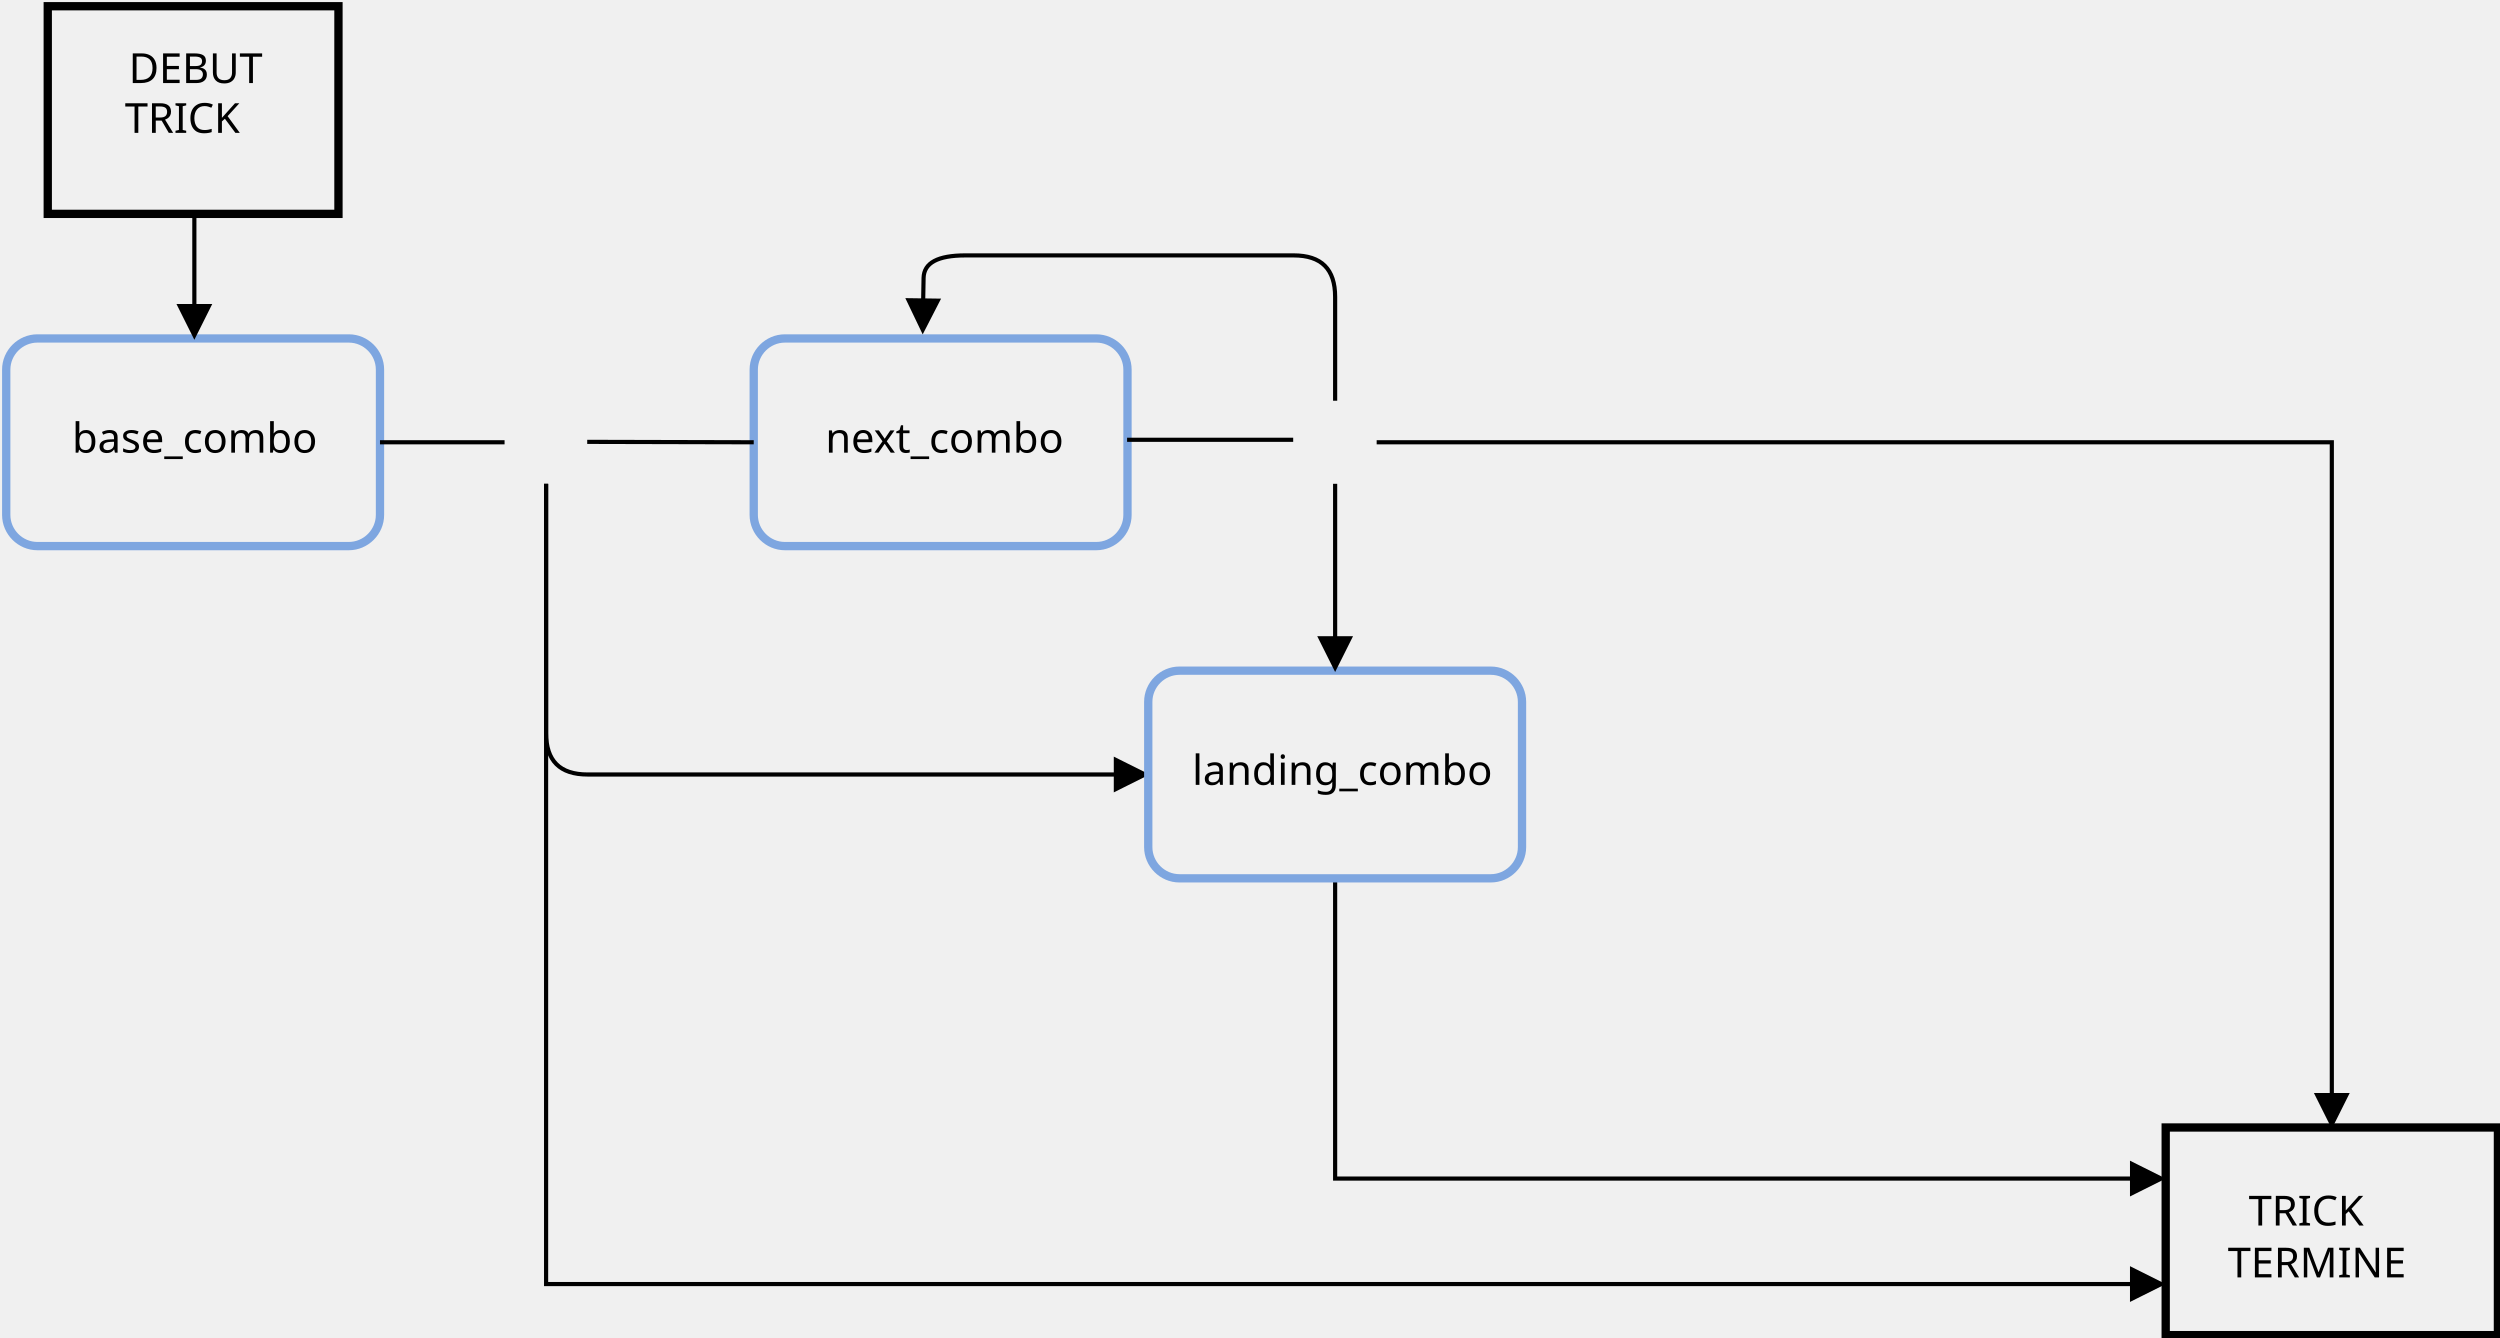
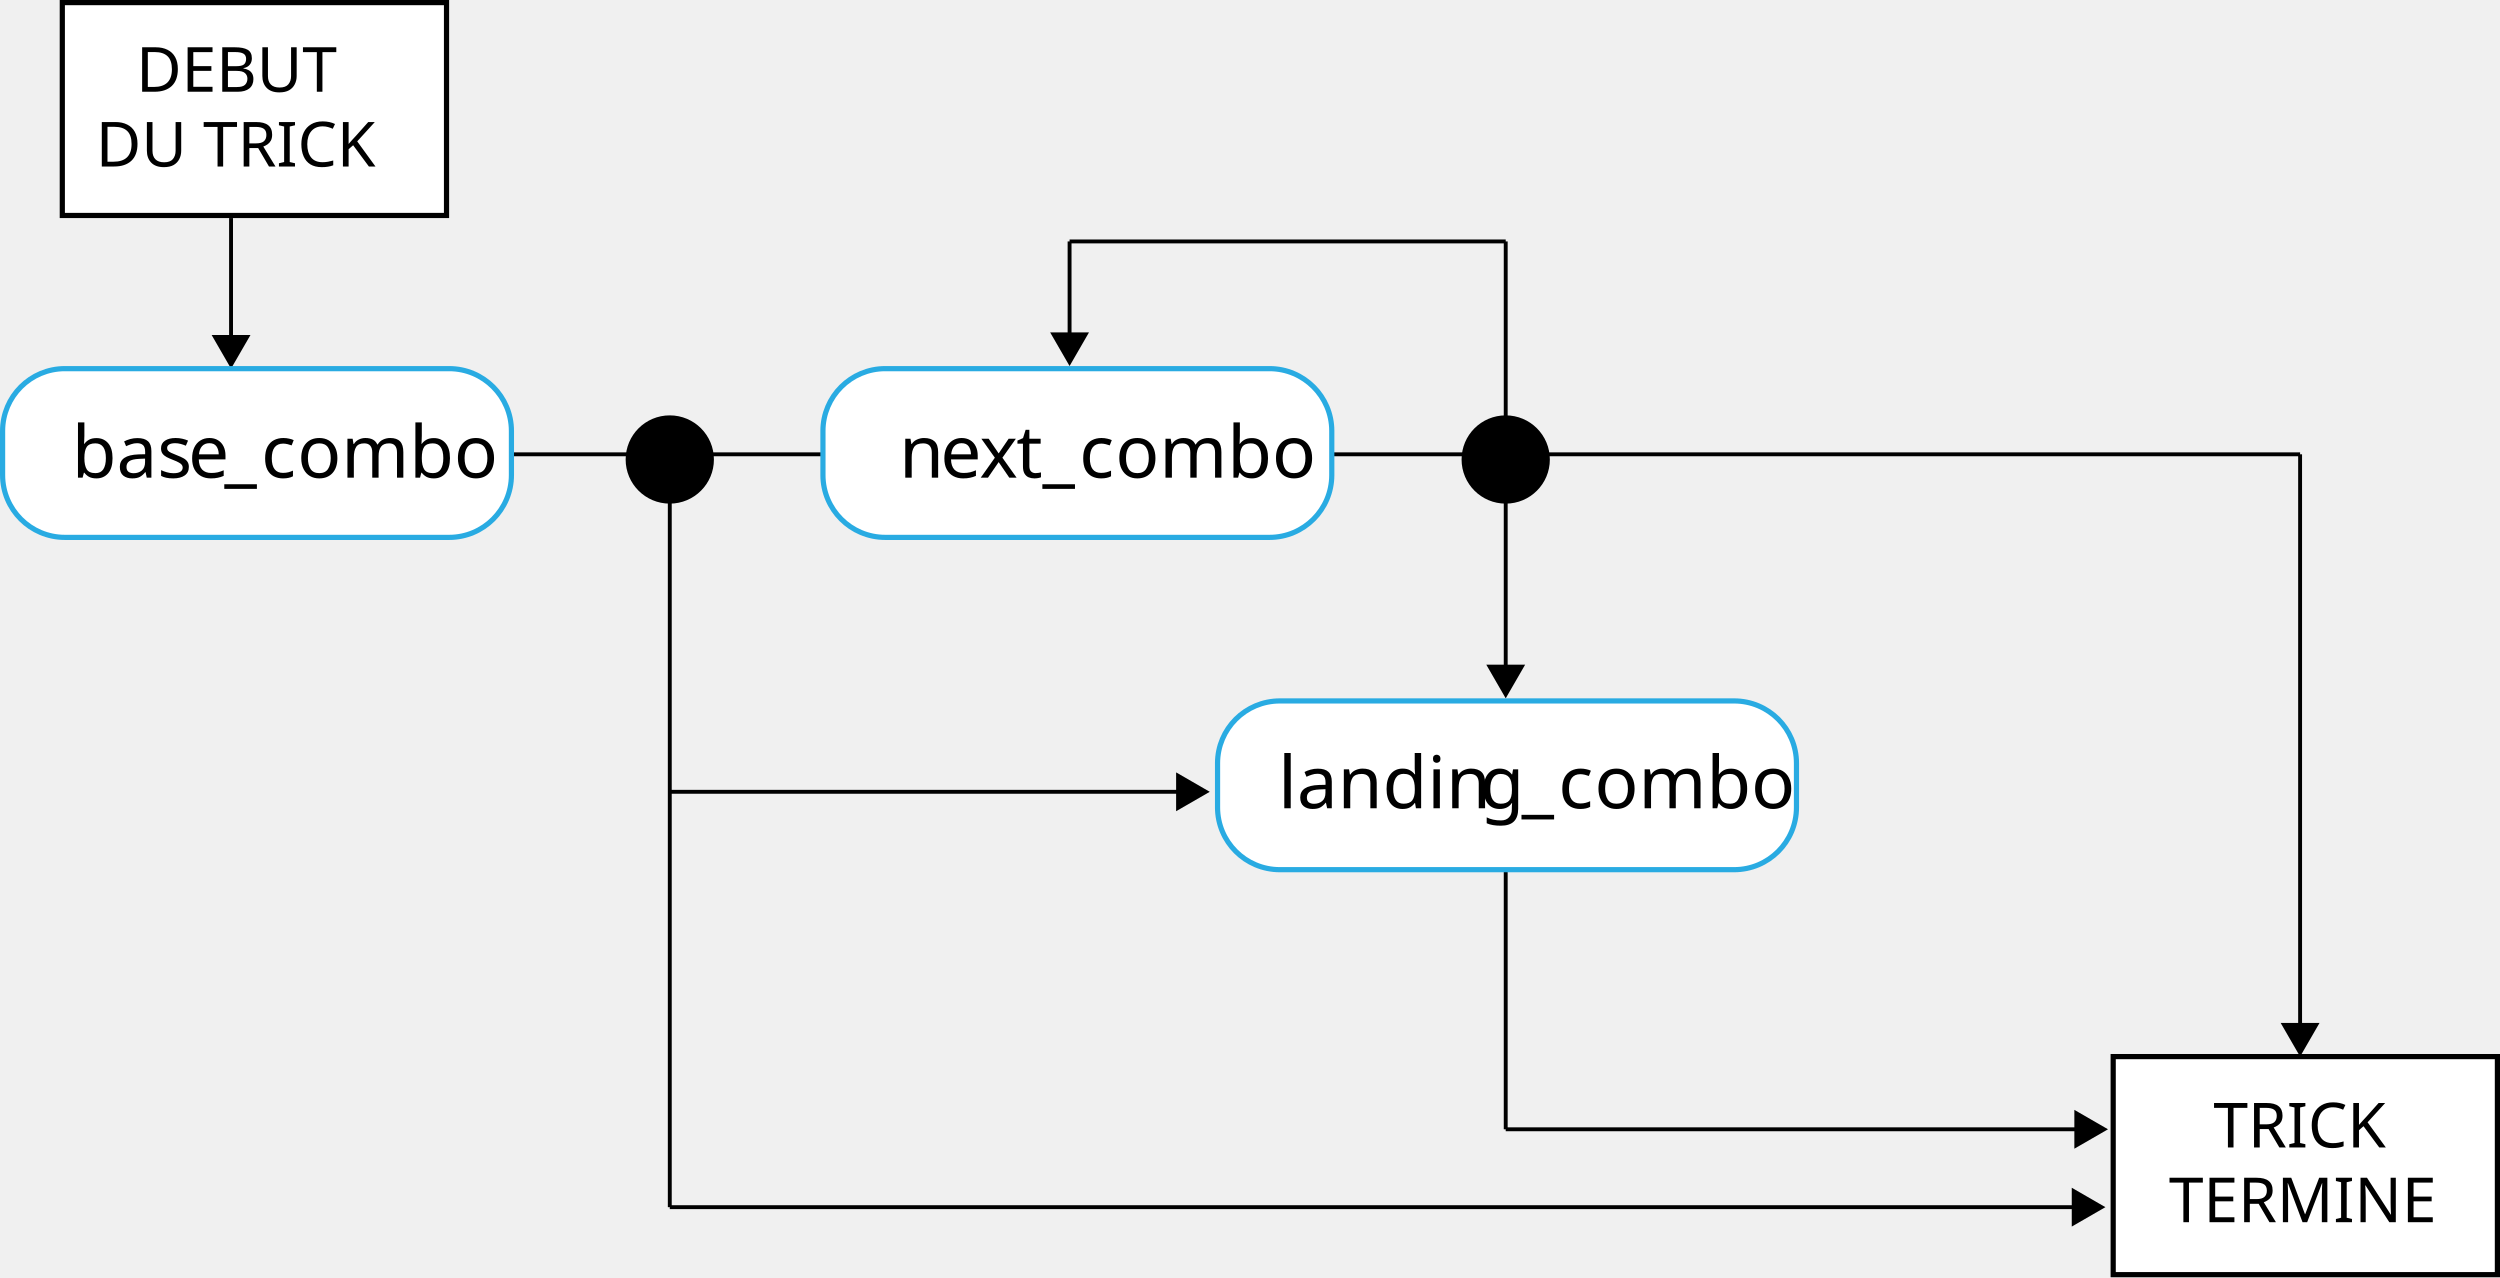
- <svg xmlns="http://www.w3.org/2000/svg" version="1.1" id="Layer_1" x="0px" y="0px" viewBox="0 0 602 322" style="enable-background:new 0 0 602 322;" xml:space="preserve">
-   <defs id="defs93">
- 	
- 	
- 	
- 	
- 	
- 	
- 	
- 	
- 	
- 	
- 
- 		
- 		
- 	</defs>
-   <style type="text/css" id="style2">
- 	.st0{fill:none;stroke:#7EA6E0;stroke-width:2;}
- 	.st1{font-family:'ArialMT';}
- 	.st2{font-size:10px;}
- 	.st3{fill:none;stroke:#000000;stroke-miterlimit:10;}
- 	.st4{stroke:#000000;stroke-miterlimit:10;}
- 	.st5{stroke:#000000;stroke-width:2;}
- 	.st6{fill:none;stroke:#000000;stroke-width:2;}
- </style>
-   <path style="fill:none;stroke:#7ea6e0;stroke-width:2" id="path4" d="m 9,81.5 h 75 c 4.1,0 7.5,3.4 7.5,7.5 v 35 c 0,4.1 -3.4,7.5 -7.5,7.5 H 9 c -4.1,0 -7.5,-3.4 -7.5,-7.5 V 89 c 0,-4.1 3.4,-7.5 7.5,-7.5 z" class="st0" pointer-events="none" />
-   <g id="g8" transform="translate(0.5,0.5)">
-     <text style="font-size:10px;font-family:ArialMT" id="text6" class="st1 st2" transform="translate(16.8696,108.5)">base_combo</text>
+ <svg xmlns="http://www.w3.org/2000/svg" viewBox="0 0 481.5 246">
+   <defs>
+     <style>.cls-1{fill:none;stroke:#000;stroke-width:0.75px;}.cls-1,.cls-4{stroke-miterlimit:10;}.cls-2,.cls-4{fill:#fff;}.cls-3{font-size:12px;}.cls-3,.cls-5{font-family:IBMPlexSans, IBM Plex Sans;}.cls-4{stroke:#29abe2;}.cls-5{font-size:14px;}.cls-6{letter-spacing:-0.05em;}.cls-7{letter-spacing:-0.06em;}.cls-8{letter-spacing:-0.01em;}.cls-9{letter-spacing:-0.01em;}.cls-10{letter-spacing:0em;}.cls-11{letter-spacing:0.01em;}.cls-12{letter-spacing:0.05em;}.cls-13{letter-spacing:-0.06em;}</style>
+   </defs>
+   <g id="line_from_base_to_trick_complete" data-name="line from base to trick complete">
+     <line class="cls-1" x1="98" y1="87.5" x2="443" y2="87.5" />
+     <line class="cls-1" x1="443" y1="87.5" x2="443" y2="198.12" />
+     <polygon points="439.26 197.02 443 203.5 446.74 197.02 439.26 197.02" />
  </g>
-   <path style="fill:none;stroke:#7ea6e0;stroke-width:2" id="path10" d="m 189,81.5 h 75 c 4.1,0 7.5,3.4 7.5,7.5 v 35 c 0,4.1 -3.4,7.5 -7.5,7.5 h -75 c -4.1,0 -7.5,-3.4 -7.5,-7.5 V 89 c 0,-4.1 3.4,-7.5 7.5,-7.5 z" class="st0" pointer-events="none" />
-   <g id="g14" transform="translate(0.5,0.5)">
-     <text style="font-size:10px;font-family:ArialMT" id="text12" class="st1 st2" transform="translate(198.2612,108.5)">next_combo</text>
+   <g id="trick_complete" data-name="trick complete">
+     <rect class="cls-2" x="407" y="203.5" width="74" height="42" />
+     <path d="M491,208v41H418V208h73m1-1H417v43h75V207Z" transform="translate(-10.5 -4)" />
+     <text x="-10.5" y="-4" />
+     <text class="cls-3" transform="translate(426.3 221)">TRICK<tspan x="-8.58" y="14.4">TERMINE</tspan>
+     </text>
  </g>
-   <g id="g42" pointer-events="none" transform="translate(0.5,0.5)">
-     <g id="g38">
-       <g id="g24">
-         <path style="fill:none;stroke:#000000;stroke-miterlimit:10" id="path16" d="M 131,116 V 308.7 H 512.9" class="st3" />
-         <path style="stroke:#000000;stroke-miterlimit:10" id="path18" d="m 519.9,308.7 -7,3.5 v -7 z" class="st4" />
-         <path style="fill:none;stroke:#000000;stroke-miterlimit:10" id="path20" d="m 131,116 v 60 c 0,6.7 3.3,10 10,10 h 127.2" class="st3" />
-         <path style="stroke:#000000;stroke-miterlimit:10" id="path22" d="m 275.2,186 -7,3.5 v -7 z" class="st4" />
-       </g>
-       <circle style="stroke:#000000;stroke-width:2" id="circle26" r="0" cy="106" cx="131" class="st5" />
-       <g id="g36">
-         <path style="fill:none;stroke:#000000;stroke-miterlimit:10" id="path28" d="m 321,211.3 v 72 h 191.9" class="st3" />
-         <path style="stroke:#000000;stroke-miterlimit:10" id="path30" d="m 519.9,283.3 -7,3.5 v -7 z" class="st4" />
-         <path style="fill:none;stroke:#000000;stroke-miterlimit:10" id="path32" d="M 331,106 H 561 V 263.2" class="st3" />
-         <path style="stroke:#000000;stroke-miterlimit:10" id="path34" d="m 561,270.2 -3.5,-7 h 7 z" class="st4" />
-       </g>
-     </g>
-     <path style="fill:none;stroke:#7ea6e0;stroke-width:2" id="path40" d="m 283.5,161 h 75 c 4.1,0 7.5,3.4 7.5,7.5 v 35 c 0,4.1 -3.4,7.5 -7.5,7.5 h -75 c -4.1,0 -7.5,-3.4 -7.5,-7.5 v -35 c 0,-4.1 3.4,-7.5 7.5,-7.5 z" class="st0" />
+   <g id="left_black_dot" data-name="left black dot">
+     <circle cx="129" cy="88.5" r="8.5" />
  </g>
-   <g id="g46" transform="translate(0.5,0.5)">
-     <text style="font-size:10px;font-family:ArialMT" id="text44" class="st1 st2" transform="translate(286.5864,188.5)">landing_combo</text>
+   <g id="right_black_dot" data-name="right black dot">
+     <circle cx="290" cy="88.5" r="8.5" />
  </g>
-   <rect style="fill:none;stroke:#000000;stroke-width:2" id="rect48" height="50" width="80" class="st6" pointer-events="none" y="271.5" x="521.5" />
-   <text class="st1 st2" id="text52" x="561.831" y="295.102" style="font-style:normal;font-variant:normal;font-weight:normal;font-stretch:normal;font-size:10px;font-family:ArialMT;-inkscape-font-specification:'ArialMT, Normal';font-variant-ligatures:normal;font-variant-caps:normal;font-variant-numeric:normal;font-feature-settings:normal;text-align:center;writing-mode:lr-tb;text-anchor:middle">
-     <tspan id="tspan143" x="561.831" y="295.102">TRICK</tspan>
-     <tspan id="tspan145" x="561.831" y="307.602">TERMINE</tspan>
-   </text>
-   <g id="g80" pointer-events="none" transform="translate(0.5,0.5)">
-     <path style="fill:none;stroke:#000000;stroke-miterlimit:10" id="path56" d="m 91,106 h 30" class="st3" />
-     <path style="fill:none;stroke:#000000;stroke-miterlimit:10" id="path58" d="M 140.9,105.9 181,106" class="st3" />
-     <circle style="stroke:#000000;stroke-width:2" id="circle60" r="0" cy="106" cx="321" class="st5" />
-     <g id="g76">
-       <path style="fill:none;stroke:#000000;stroke-miterlimit:10" id="path62" d="m 270.9,105.4 h 40" class="st3" />
-       <path style="fill:none;stroke:#000000;stroke-miterlimit:10" id="path64" d="M 321,96 V 71 c 0,-6.7 -3.3,-10 -10,-10 h -79 c -6.7,0 -10,1.8 -10.1,5.4 l -0.1,5.4" class="st3" />
-       <path style="stroke:#000000;stroke-miterlimit:10" id="path66" d="m 221.7,78.9 -3.4,-7.1 7,0.1 z" class="st4" />
-       <path style="fill:none;stroke:#000000;stroke-miterlimit:10" id="path68" d="M 321,153.2 V 116" class="st3" />
-       <path style="stroke:#000000;stroke-miterlimit:10" id="path70" d="m 321,160.2 -3.5,-7 h 7 z" class="st4" />
-       <path style="fill:none;stroke:#000000;stroke-miterlimit:10" id="path72" d="M 46.3,51.3 V 73.2" class="st3" />
-       <path style="stroke:#000000;stroke-miterlimit:10" id="path74" d="m 46.3,80.2 -3.5,-7 h 7 z" class="st4" />
-     </g>
-     <rect style="fill:none;stroke:#000000;stroke-width:2" id="rect78" height="50" width="70" class="st6" y="1" x="11" />
+   <g id="line_from_trick_start_to_base" data-name="line from trick start to base">
+     <line class="cls-1" x1="44.5" y1="42" x2="44.5" y2="65.62" />
+     <polygon points="40.76 64.52 44.5 71 48.24 64.52 40.76 64.52" />
  </g>
-   <g id="g86" transform="translate(0.5,0.5)">
-     <text style="font-size:10px;font-family:ArialMT" id="text82" class="st1 st2" transform="translate(30.5,19.5)">DEBUT</text>
-     <text style="font-size:10px;font-family:ArialMT" id="text84" class="st1 st2" transform="translate(29.5723,31.5)">TRICK</text>
+   <g id="line_from_left_black_dot_to_trick_complete" data-name="line from left black dot to trick complete">
+     <line class="cls-1" x1="400.12" y1="232.5" x2="129" y2="232.5" />
+     <polygon points="399.02 228.76 405.5 232.5 399.02 236.24 399.02 228.76" />
+     <line class="cls-1" x1="129" y1="94.5" x2="129" y2="232.5" />
+   </g>
+   <g id="left_line_to_landing" data-name="left line to landing">
+     <line class="cls-1" x1="129" y1="152.5" x2="227.62" y2="152.5" />
+     <polygon points="226.52 156.24 233 152.5 226.52 148.76 226.52 156.24" />
+   </g>
+   <g id="top_line_to_landing" data-name="top line to landing">
+     <line class="cls-1" x1="290" y1="92.5" x2="290" y2="129.12" />
+     <polygon points="286.26 128.02 290 134.5 293.74 128.02 286.26 128.02" />
+   </g>
+   <g id="line_from_landing_to_complete" data-name="line from landing to complete">
+     <line class="cls-1" x1="400.62" y1="217.5" x2="290" y2="217.5" />
+     <polygon points="399.52 213.76 406 217.5 399.52 221.24 399.52 213.76" />
+     <line class="cls-1" x1="290" y1="167.5" x2="290" y2="217.5" />
+   </g>
+   <g id="Layer_16" data-name="Layer 16">
+     <line class="cls-1" x1="290" y1="82.5" x2="290" y2="46.5" />
+     <line class="cls-1" x1="290" y1="46.5" x2="206" y2="46.5" />
+     <line class="cls-1" x1="206" y1="46.5" x2="206" y2="65.12" />
+     <polygon points="202.26 64.02 206 70.5 209.74 64.02 202.26 64.02" />
+   </g>
+   <g id="base_combo" data-name="base combo">
+     <rect class="cls-4" x="0.5" y="71" width="98" height="32.5" rx="12" ry="12" />
+     <text class="cls-5" transform="translate(13.83 92)">bas<tspan class="cls-6" x="22.41" y="0">e</tspan>
+       <tspan class="cls-7" x="29.4" y="0">_</tspan>
+       <tspan class="cls-8" x="36.47" y="0">c</tspan>
+       <tspan x="43.43" y="0">ombo</tspan>
+     </text>
+   </g>
+   <g id="next_combo" data-name="next combo">
+     <rect class="cls-4" x="158.5" y="71" width="98" height="32.5" rx="12" ry="12" />
+     <text class="cls-5" transform="translate(173.17 92)">n<tspan class="cls-9" x="7.95" y="0">e</tspan>
+       <tspan class="cls-10" x="15.47" y="0">x</tspan>
+       <tspan class="cls-11" x="22.57" y="0">t</tspan>
+       <tspan class="cls-7" x="27.62" y="0">_</tspan>
+       <tspan class="cls-8" x="34.69" y="0">c</tspan>
+       <tspan x="41.65" y="0">ombo</tspan>
+     </text>
+   </g>
+   <g id="landing_combo" data-name="landing combo">
+     <rect class="cls-4" x="234.5" y="135" width="111.5" height="32.5" rx="12" ry="12" />
+     <text class="cls-5" transform="translate(246.17 155.67)">landin<tspan class="cls-12" x="38.81" y="0">g</tspan>
+       <tspan class="cls-13" x="46.9" y="0">_</tspan>
+       <tspan class="cls-8" x="53.97" y="0">c</tspan>
+       <tspan x="60.93" y="0">ombo</tspan>
+     </text>
+   </g>
+   <g id="trick_start" data-name="trick start">
+     <rect class="cls-2" x="12" y="0.5" width="74" height="41" />
+     <path d="M96,5V45H23V5H96m1-1H22V46H97V4Z" transform="translate(-10.5 -4)" />
+     <text class="cls-3" transform="translate(26.22 17.67)">DEBUT<tspan x="-7.77" y="14.4">DU TRICK</tspan>
+     </text>
  </g>
</svg>
